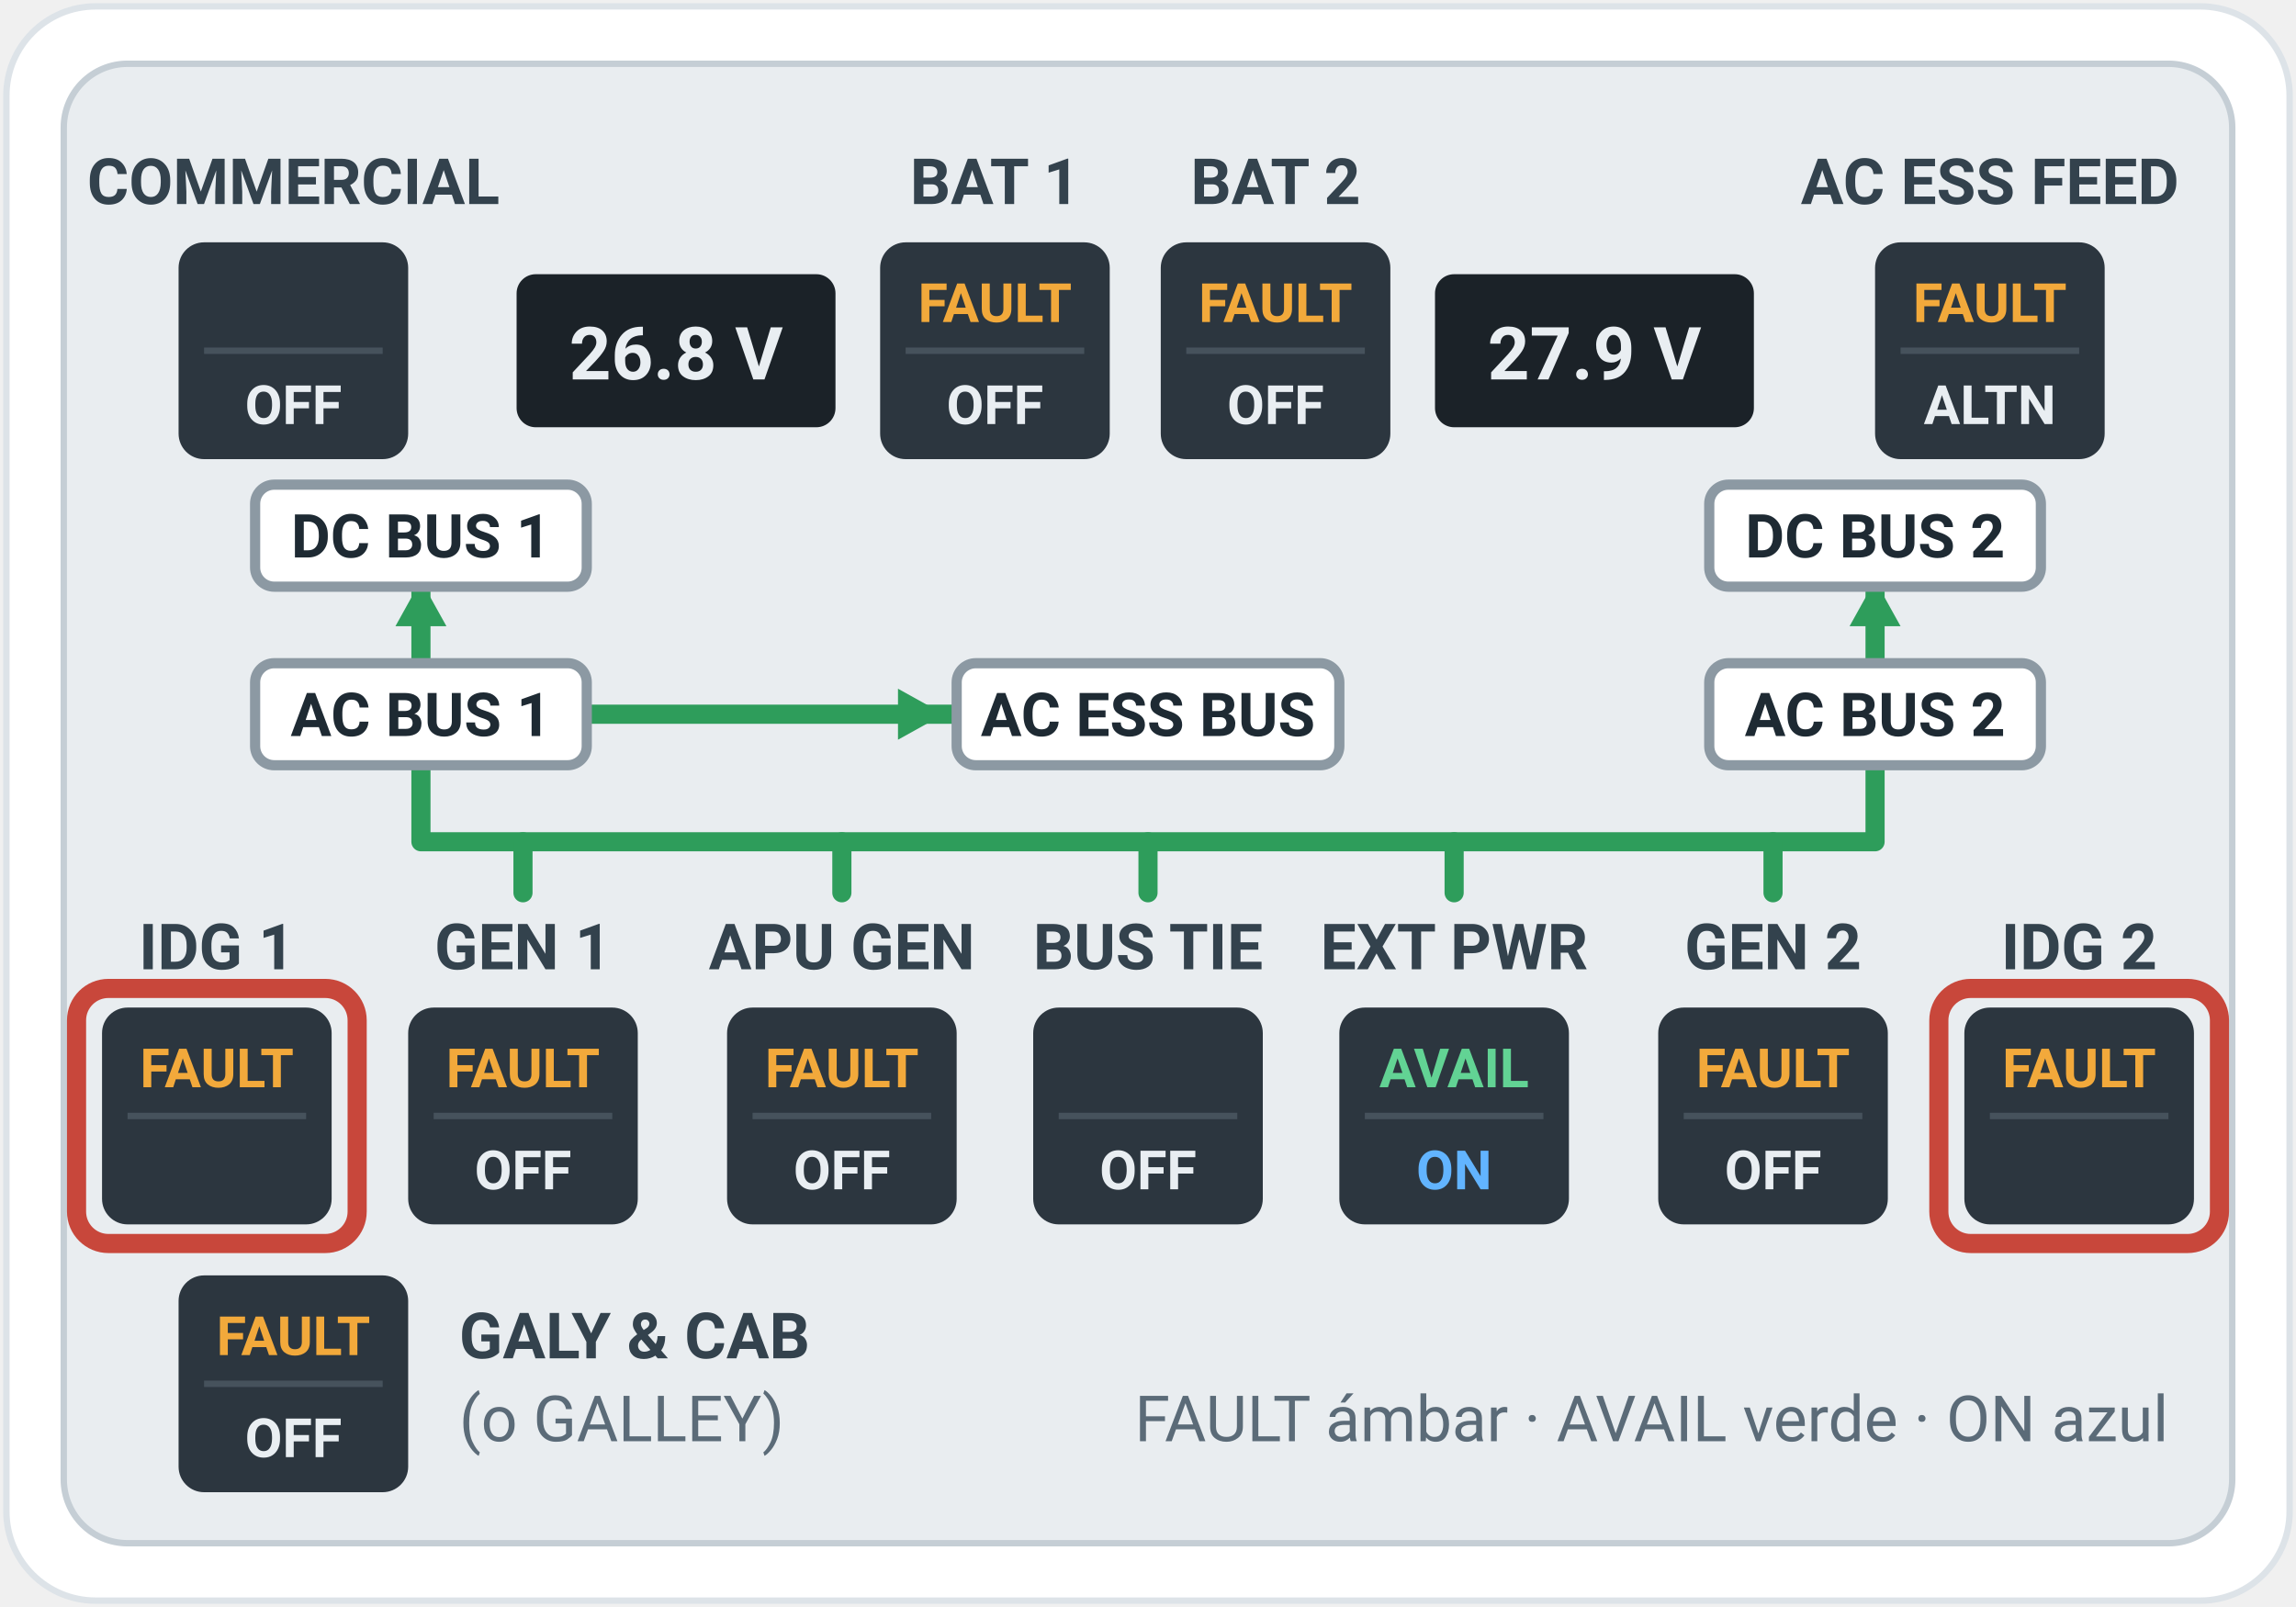
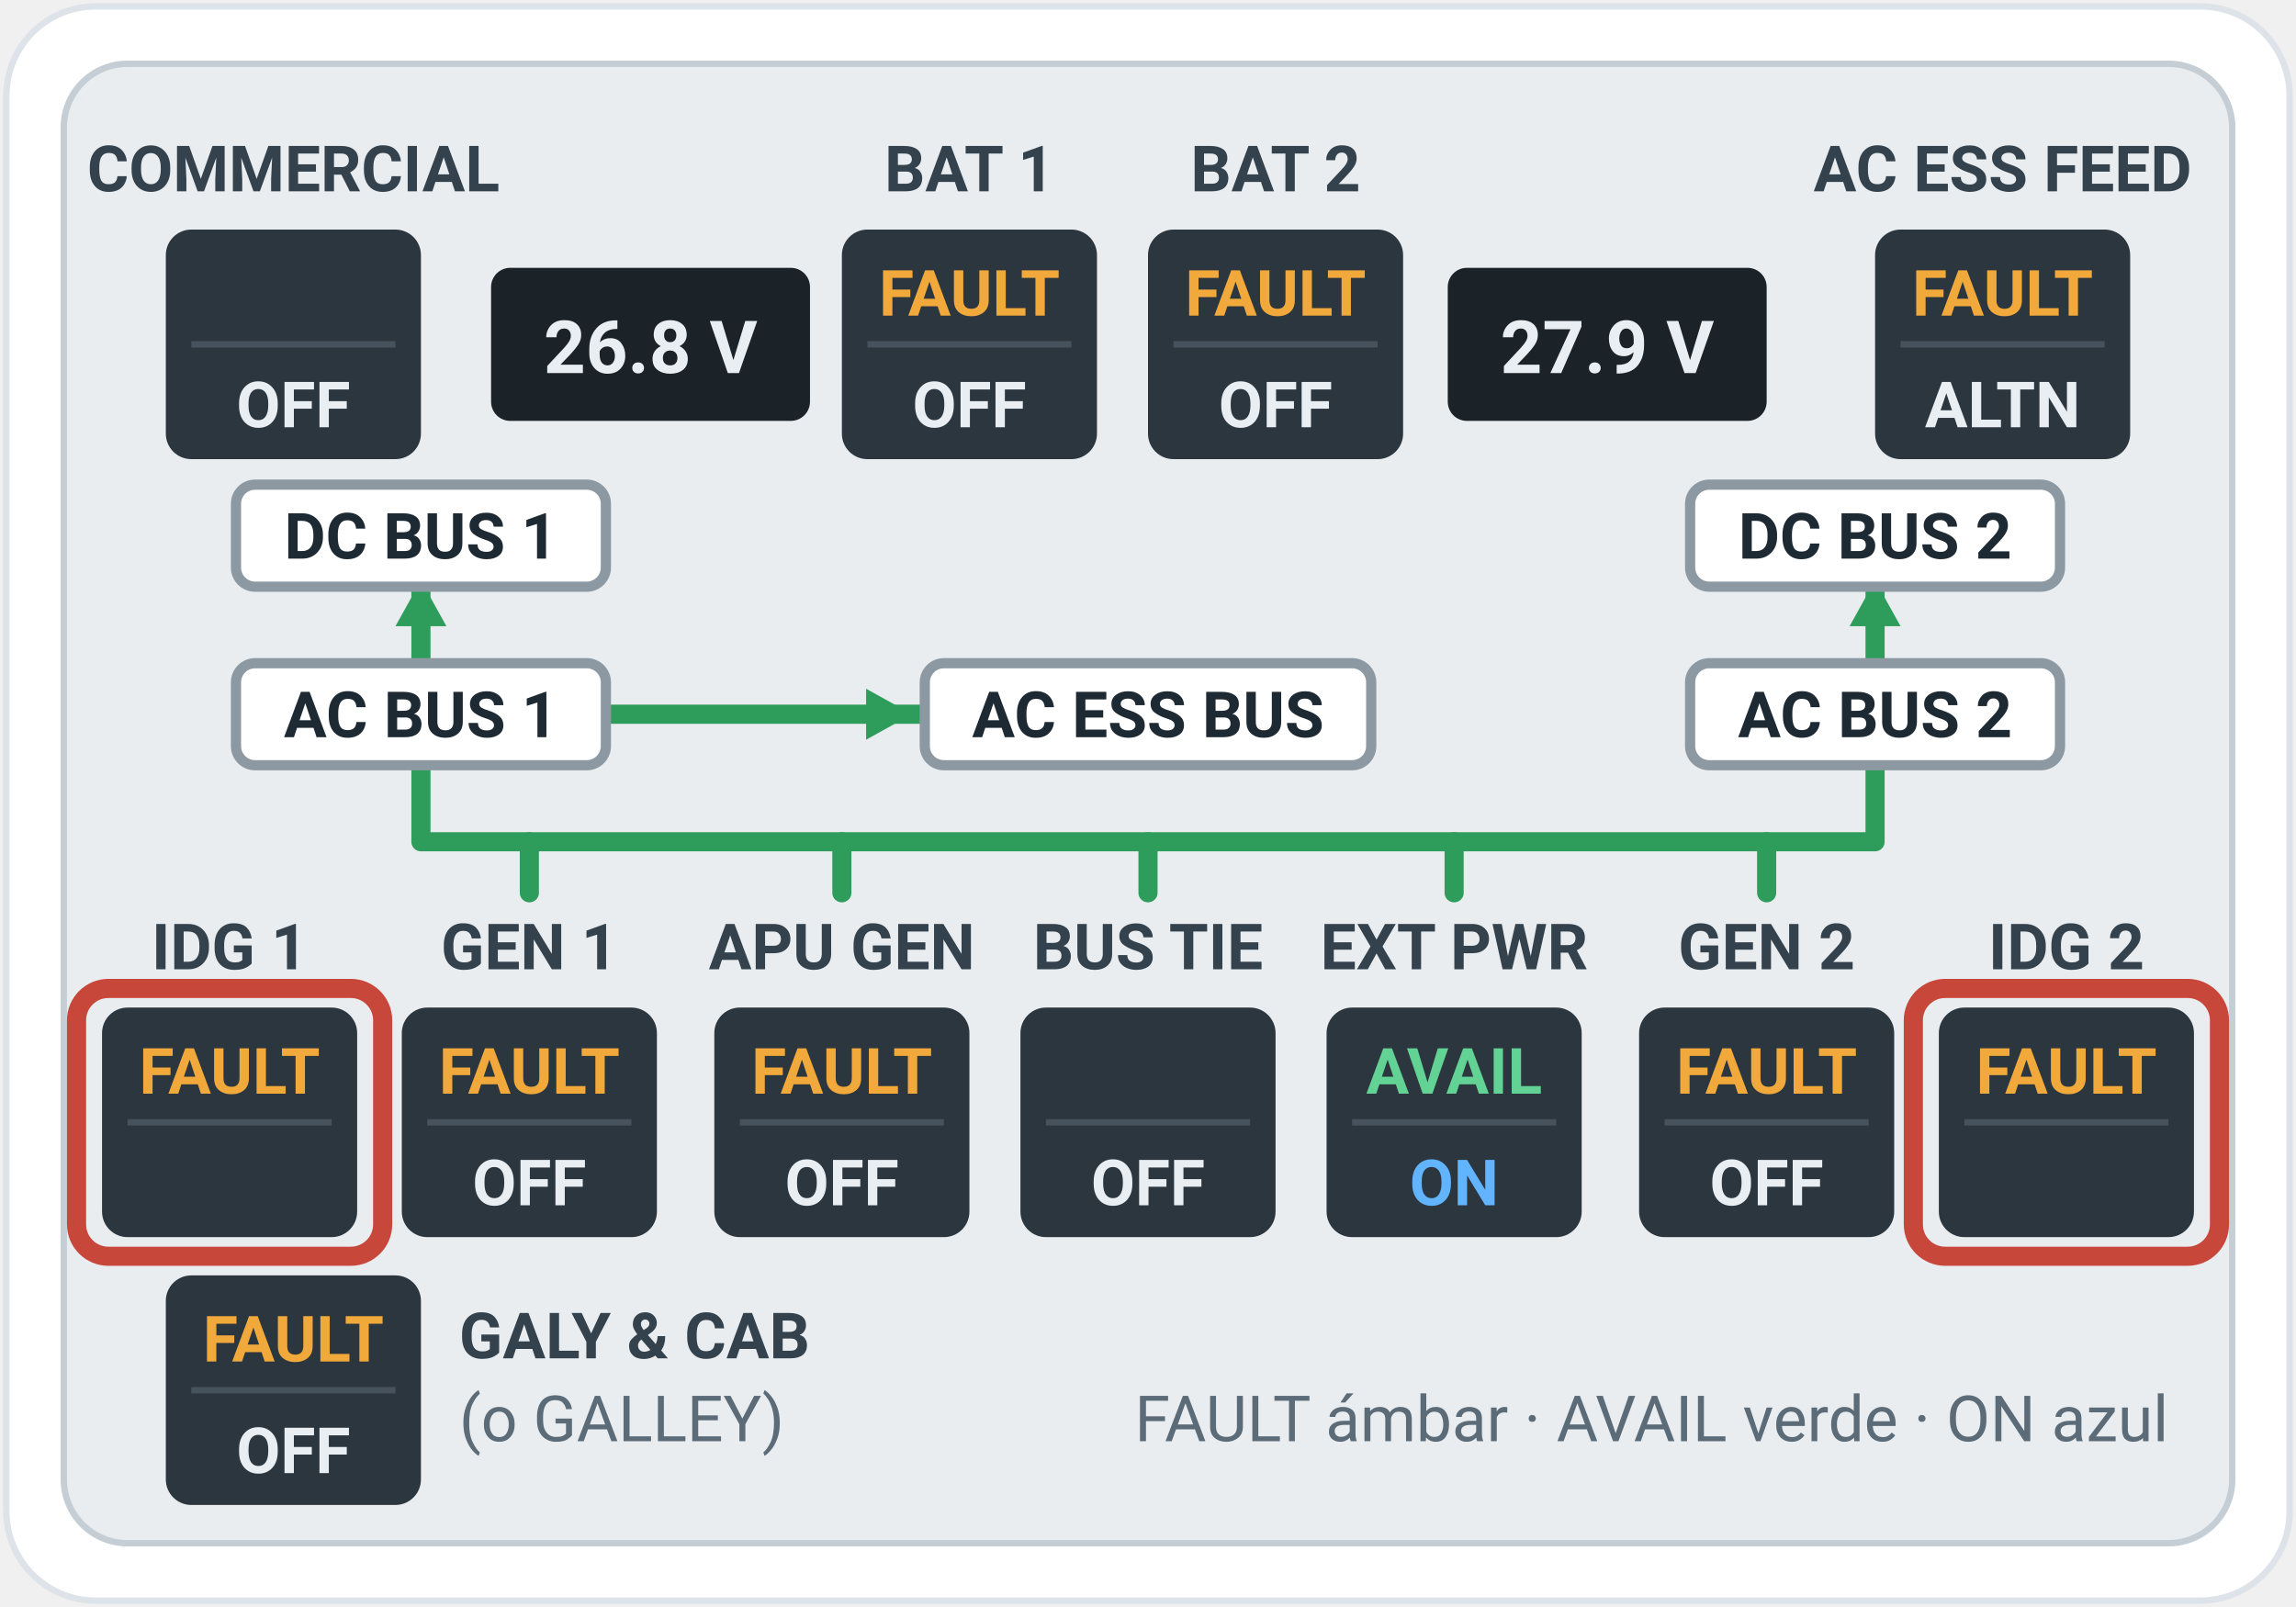
<svg xmlns="http://www.w3.org/2000/svg" viewBox="0 0 360 252" font-family="system-ui, -apple-system, 'Segoe UI', Roboto, sans-serif" role="img" aria-labelledby="t d">
  <rect x="1" y="1" width="358" height="250" rx="14" fill="#FFFFFF" stroke="#DDE3E8" />
  <rect x="10" y="10" width="340" height="232" rx="10" fill="#E9EDF0" stroke="#C5CED5" />
  <path d="M66 104 L66 92" fill="none" stroke="#2E9D5B" stroke-width="3" stroke-linecap="round" stroke-linejoin="round" />
  <path d="M66 91 L62 98.2 L70 98.2 Z" fill="#2E9D5B" />
  <path d="M294 104 L294 92" fill="none" stroke="#2E9D5B" stroke-width="3" stroke-linecap="round" stroke-linejoin="round" />
  <path d="M294 91 L290 98.2 L298 98.2 Z" fill="#2E9D5B" />
-   <path d="M92 112 L150 112" fill="none" stroke="#2E9D5B" stroke-width="3" stroke-linecap="round" stroke-linejoin="round" />
-   <path d="M148 112 L140.8 108 L140.8 116 Z" fill="#2E9D5B" />
+   <path d="M95 112 L145 112" fill="none" stroke="#2E9D5B" stroke-width="3" stroke-linecap="round" stroke-linejoin="round" />
+   <path d="M143 112 L135.8 108 L135.8 116 Z" fill="#2E9D5B" />
  <path d="M66 120 L66 132 L294 132 L294 120" fill="none" stroke="#2E9D5B" stroke-width="3" stroke-linecap="round" stroke-linejoin="round" />
-   <path d="M82 132 L82 140" fill="none" stroke="#2E9D5B" stroke-width="3" stroke-linecap="round" stroke-linejoin="round" />
+   <path d="M83 132 L83 140" fill="none" stroke="#2E9D5B" stroke-width="3" stroke-linecap="round" stroke-linejoin="round" />
  <path d="M132 132 L132 140" fill="none" stroke="#2E9D5B" stroke-width="3" stroke-linecap="round" stroke-linejoin="round" />
  <path d="M180 132 L180 140" fill="none" stroke="#2E9D5B" stroke-width="3" stroke-linecap="round" stroke-linejoin="round" />
  <path d="M228 132 L228 140" fill="none" stroke="#2E9D5B" stroke-width="3" stroke-linecap="round" stroke-linejoin="round" />
-   <path d="M278 132 L278 140" fill="none" stroke="#2E9D5B" stroke-width="3" stroke-linecap="round" stroke-linejoin="round" />
-   <rect x="40" y="76" width="52" height="16" rx="3" fill="#FFFFFF" stroke="#8C99A3" stroke-width="1.6" />
-   <text x="66" y="87.42" text-anchor="middle" font-size="9.5" font-weight="700" fill="#1E2A33">DC BUS 1</text>
-   <rect x="268" y="76" width="52" height="16" rx="3" fill="#FFFFFF" stroke="#8C99A3" stroke-width="1.6" />
-   <text x="294" y="87.42" text-anchor="middle" font-size="9.5" font-weight="700" fill="#1E2A33">DC BUS 2</text>
-   <rect x="40" y="104" width="52" height="16" rx="3" fill="#FFFFFF" stroke="#8C99A3" stroke-width="1.6" />
-   <text x="66" y="115.42" text-anchor="middle" font-size="9.5" font-weight="700" fill="#1E2A33">AC BUS 1</text>
-   <rect x="150" y="104" width="60" height="16" rx="3" fill="#FFFFFF" stroke="#8C99A3" stroke-width="1.6" />
-   <text x="180" y="115.42" text-anchor="middle" font-size="9.5" font-weight="700" fill="#1E2A33">AC ESS BUS</text>
-   <rect x="268" y="104" width="52" height="16" rx="3" fill="#FFFFFF" stroke="#8C99A3" stroke-width="1.6" />
-   <text x="294" y="115.42" text-anchor="middle" font-size="9.5" font-weight="700" fill="#1E2A33">AC BUS 2</text>
-   <text x="46" y="32" text-anchor="middle" font-size="10" font-weight="700" fill="#33424D">COMMERCIAL</text>
-   <rect x="28" y="38" width="36" height="34" rx="4" fill="#2C363F" />
-   <line x1="32" y1="55" x2="60" y2="55" stroke="#46525C" stroke-width="1" />
-   <text x="46" y="66.5" text-anchor="middle" font-size="8.5" font-weight="700" fill="#E9EEF2">OFF</text>
-   <rect x="81" y="43" width="50" height="24" rx="3" fill="#1B2228" />
-   <text x="106" y="59.5" text-anchor="middle" font-size="11.5" font-weight="700" fill="#E9EEF2">26.8 V</text>
-   <rect x="225" y="43" width="50" height="24" rx="3" fill="#1B2228" />
-   <text x="250" y="59.5" text-anchor="middle" font-size="11.5" font-weight="700" fill="#E9EEF2">27.9 V</text>
-   <text x="156" y="32" text-anchor="middle" font-size="10" font-weight="700" fill="#33424D">BAT 1</text>
-   <rect x="138" y="38" width="36" height="34" rx="4" fill="#2C363F" />
-   <line x1="142" y1="55" x2="170" y2="55" stroke="#46525C" stroke-width="1" />
-   <text x="156" y="50.5" text-anchor="middle" font-size="8.5" font-weight="700" fill="#F2A93B">FAULT</text>
-   <text x="156" y="66.5" text-anchor="middle" font-size="8.5" font-weight="700" fill="#E9EEF2">OFF</text>
-   <text x="200" y="32" text-anchor="middle" font-size="10" font-weight="700" fill="#33424D">BAT 2</text>
-   <rect x="182" y="38" width="36" height="34" rx="4" fill="#2C363F" />
-   <line x1="186" y1="55" x2="214" y2="55" stroke="#46525C" stroke-width="1" />
-   <text x="200" y="50.5" text-anchor="middle" font-size="8.5" font-weight="700" fill="#F2A93B">FAULT</text>
-   <text x="200" y="66.5" text-anchor="middle" font-size="8.5" font-weight="700" fill="#E9EEF2">OFF</text>
-   <text x="312" y="32" text-anchor="middle" font-size="10" font-weight="700" fill="#33424D">AC ESS FEED</text>
-   <rect x="294" y="38" width="36" height="34" rx="4" fill="#2C363F" />
-   <line x1="298" y1="55" x2="326" y2="55" stroke="#46525C" stroke-width="1" />
-   <text x="312" y="50.5" text-anchor="middle" font-size="8.5" font-weight="700" fill="#F2A93B">FAULT</text>
-   <text x="312" y="66.5" text-anchor="middle" font-size="8.5" font-weight="700" fill="#E9EEF2">ALTN</text>
-   <text x="34" y="152" text-anchor="middle" font-size="10" font-weight="700" fill="#33424D">IDG 1</text>
-   <rect x="12" y="155" width="44" height="40" rx="5" fill="none" stroke="#C8473B" stroke-width="3" />
-   <rect x="16" y="158" width="36" height="34" rx="4" fill="#2C363F" />
-   <line x1="20" y1="175" x2="48" y2="175" stroke="#46525C" stroke-width="1" />
-   <text x="34" y="170.5" text-anchor="middle" font-size="8.5" font-weight="700" fill="#F2A93B">FAULT</text>
-   <text x="326" y="152" text-anchor="middle" font-size="10" font-weight="700" fill="#33424D">IDG 2</text>
-   <rect x="304" y="155" width="44" height="40" rx="5" fill="none" stroke="#C8473B" stroke-width="3" />
-   <rect x="308" y="158" width="36" height="34" rx="4" fill="#2C363F" />
-   <line x1="312" y1="175" x2="340" y2="175" stroke="#46525C" stroke-width="1" />
-   <text x="326" y="170.5" text-anchor="middle" font-size="8.5" font-weight="700" fill="#F2A93B">FAULT</text>
-   <text x="82" y="152" text-anchor="middle" font-size="10" font-weight="700" fill="#33424D">GEN 1</text>
-   <rect x="64" y="158" width="36" height="34" rx="4" fill="#2C363F" />
-   <line x1="68" y1="175" x2="96" y2="175" stroke="#46525C" stroke-width="1" />
-   <text x="82" y="170.5" text-anchor="middle" font-size="8.5" font-weight="700" fill="#F2A93B">FAULT</text>
-   <text x="82" y="186.5" text-anchor="middle" font-size="8.5" font-weight="700" fill="#E9EEF2">OFF</text>
-   <text x="278" y="152" text-anchor="middle" font-size="10" font-weight="700" fill="#33424D">GEN 2</text>
-   <rect x="260" y="158" width="36" height="34" rx="4" fill="#2C363F" />
-   <line x1="264" y1="175" x2="292" y2="175" stroke="#46525C" stroke-width="1" />
-   <text x="278" y="170.5" text-anchor="middle" font-size="8.5" font-weight="700" fill="#F2A93B">FAULT</text>
-   <text x="278" y="186.5" text-anchor="middle" font-size="8.5" font-weight="700" fill="#E9EEF2">OFF</text>
+   <path d="M277 132 L277 140" fill="none" stroke="#2E9D5B" stroke-width="3" stroke-linecap="round" stroke-linejoin="round" />
+   <rect x="37" y="76" width="58" height="16" rx="3" fill="#FFFFFF" stroke="#8C99A3" stroke-width="1.6" />
+   <text x="66" y="87.6" text-anchor="middle" font-size="10" font-weight="700" fill="#1E2A33">DC BUS 1</text>
+   <rect x="265" y="76" width="58" height="16" rx="3" fill="#FFFFFF" stroke="#8C99A3" stroke-width="1.6" />
+   <text x="294" y="87.6" text-anchor="middle" font-size="10" font-weight="700" fill="#1E2A33">DC BUS 2</text>
+   <rect x="37" y="104" width="58" height="16" rx="3" fill="#FFFFFF" stroke="#8C99A3" stroke-width="1.6" />
+   <text x="66" y="115.6" text-anchor="middle" font-size="10" font-weight="700" fill="#1E2A33">AC BUS 1</text>
+   <rect x="145" y="104" width="70" height="16" rx="3" fill="#FFFFFF" stroke="#8C99A3" stroke-width="1.6" />
+   <text x="180" y="115.6" text-anchor="middle" font-size="10" font-weight="700" fill="#1E2A33">AC ESS BUS</text>
+   <rect x="265" y="104" width="58" height="16" rx="3" fill="#FFFFFF" stroke="#8C99A3" stroke-width="1.6" />
+   <text x="294" y="115.6" text-anchor="middle" font-size="10" font-weight="700" fill="#1E2A33">AC BUS 2</text>
+   <text x="46" y="30" text-anchor="middle" font-size="10" font-weight="700" fill="#33424D">COMMERCIAL</text>
+   <rect x="26" y="36" width="40" height="36" rx="4" fill="#2C363F" />
+   <line x1="30" y1="54" x2="62" y2="54" stroke="#46525C" stroke-width="1" />
+   <text x="46" y="67" text-anchor="middle" font-size="10" font-weight="700" fill="#E9EEF2">OFF</text>
+   <rect x="77" y="42" width="50" height="24" rx="3" fill="#1B2228" />
+   <text x="102" y="58.5" text-anchor="middle" font-size="11.5" font-weight="700" fill="#E9EEF2">26.8 V</text>
+   <rect x="227" y="42" width="50" height="24" rx="3" fill="#1B2228" />
+   <text x="252" y="58.5" text-anchor="middle" font-size="11.5" font-weight="700" fill="#E9EEF2">27.9 V</text>
+   <text x="152" y="30" text-anchor="middle" font-size="10" font-weight="700" fill="#33424D">BAT 1</text>
+   <rect x="132" y="36" width="40" height="36" rx="4" fill="#2C363F" />
+   <line x1="136" y1="54" x2="168" y2="54" stroke="#46525C" stroke-width="1" />
+   <text x="152" y="49.5" text-anchor="middle" font-size="10" font-weight="700" fill="#F2A93B">FAULT</text>
+   <text x="152" y="67" text-anchor="middle" font-size="10" font-weight="700" fill="#E9EEF2">OFF</text>
+   <text x="200" y="30" text-anchor="middle" font-size="10" font-weight="700" fill="#33424D">BAT 2</text>
+   <rect x="180" y="36" width="40" height="36" rx="4" fill="#2C363F" />
+   <line x1="184" y1="54" x2="216" y2="54" stroke="#46525C" stroke-width="1" />
+   <text x="200" y="49.5" text-anchor="middle" font-size="10" font-weight="700" fill="#F2A93B">FAULT</text>
+   <text x="200" y="67" text-anchor="middle" font-size="10" font-weight="700" fill="#E9EEF2">OFF</text>
+   <text x="314" y="30" text-anchor="middle" font-size="10" font-weight="700" fill="#33424D">AC ESS FEED</text>
+   <rect x="294" y="36" width="40" height="36" rx="4" fill="#2C363F" />
+   <line x1="298" y1="54" x2="330" y2="54" stroke="#46525C" stroke-width="1" />
+   <text x="314" y="49.5" text-anchor="middle" font-size="10" font-weight="700" fill="#F2A93B">FAULT</text>
+   <text x="314" y="67" text-anchor="middle" font-size="10" font-weight="700" fill="#E9EEF2">ALTN</text>
+   <text x="36" y="152" text-anchor="middle" font-size="10" font-weight="700" fill="#33424D">IDG 1</text>
+   <rect x="12" y="155" width="48" height="42" rx="5" fill="none" stroke="#C8473B" stroke-width="3" />
+   <rect x="16" y="158" width="40" height="36" rx="4" fill="#2C363F" />
+   <line x1="20" y1="176" x2="52" y2="176" stroke="#46525C" stroke-width="1" />
+   <text x="36" y="171.5" text-anchor="middle" font-size="10" font-weight="700" fill="#F2A93B">FAULT</text>
+   <text x="324" y="152" text-anchor="middle" font-size="10" font-weight="700" fill="#33424D">IDG 2</text>
+   <rect x="300" y="155" width="48" height="42" rx="5" fill="none" stroke="#C8473B" stroke-width="3" />
+   <rect x="304" y="158" width="40" height="36" rx="4" fill="#2C363F" />
+   <line x1="308" y1="176" x2="340" y2="176" stroke="#46525C" stroke-width="1" />
+   <text x="324" y="171.5" text-anchor="middle" font-size="10" font-weight="700" fill="#F2A93B">FAULT</text>
+   <text x="83" y="152" text-anchor="middle" font-size="10" font-weight="700" fill="#33424D">GEN 1</text>
+   <rect x="63" y="158" width="40" height="36" rx="4" fill="#2C363F" />
+   <line x1="67" y1="176" x2="99" y2="176" stroke="#46525C" stroke-width="1" />
+   <text x="83" y="171.5" text-anchor="middle" font-size="10" font-weight="700" fill="#F2A93B">FAULT</text>
+   <text x="83" y="189" text-anchor="middle" font-size="10" font-weight="700" fill="#E9EEF2">OFF</text>
+   <text x="277" y="152" text-anchor="middle" font-size="10" font-weight="700" fill="#33424D">GEN 2</text>
+   <rect x="257" y="158" width="40" height="36" rx="4" fill="#2C363F" />
+   <line x1="261" y1="176" x2="293" y2="176" stroke="#46525C" stroke-width="1" />
+   <text x="277" y="171.5" text-anchor="middle" font-size="10" font-weight="700" fill="#F2A93B">FAULT</text>
+   <text x="277" y="189" text-anchor="middle" font-size="10" font-weight="700" fill="#E9EEF2">OFF</text>
  <text x="132" y="152" text-anchor="middle" font-size="10" font-weight="700" fill="#33424D">APU GEN</text>
-   <rect x="114" y="158" width="36" height="34" rx="4" fill="#2C363F" />
-   <line x1="118" y1="175" x2="146" y2="175" stroke="#46525C" stroke-width="1" />
-   <text x="132" y="170.5" text-anchor="middle" font-size="8.5" font-weight="700" fill="#F2A93B">FAULT</text>
-   <text x="132" y="186.5" text-anchor="middle" font-size="8.5" font-weight="700" fill="#E9EEF2">OFF</text>
+   <rect x="112" y="158" width="40" height="36" rx="4" fill="#2C363F" />
+   <line x1="116" y1="176" x2="148" y2="176" stroke="#46525C" stroke-width="1" />
+   <text x="132" y="171.5" text-anchor="middle" font-size="10" font-weight="700" fill="#F2A93B">FAULT</text>
+   <text x="132" y="189" text-anchor="middle" font-size="10" font-weight="700" fill="#E9EEF2">OFF</text>
  <text x="180" y="152" text-anchor="middle" font-size="10" font-weight="700" fill="#33424D">BUS TIE</text>
-   <rect x="162" y="158" width="36" height="34" rx="4" fill="#2C363F" />
-   <line x1="166" y1="175" x2="194" y2="175" stroke="#46525C" stroke-width="1" />
-   <text x="180" y="186.5" text-anchor="middle" font-size="8.5" font-weight="700" fill="#E9EEF2">OFF</text>
+   <rect x="160" y="158" width="40" height="36" rx="4" fill="#2C363F" />
+   <line x1="164" y1="176" x2="196" y2="176" stroke="#46525C" stroke-width="1" />
+   <text x="180" y="189" text-anchor="middle" font-size="10" font-weight="700" fill="#E9EEF2">OFF</text>
  <text x="228" y="152" text-anchor="middle" font-size="10" font-weight="700" fill="#33424D">EXT PWR</text>
-   <rect x="210" y="158" width="36" height="34" rx="4" fill="#2C363F" />
-   <line x1="214" y1="175" x2="242" y2="175" stroke="#46525C" stroke-width="1" />
-   <text x="228" y="170.5" text-anchor="middle" font-size="8.5" font-weight="700" fill="#62D394">AVAIL</text>
-   <text x="228" y="186.5" text-anchor="middle" font-size="8.5" font-weight="700" fill="#62B4FF">ON</text>
-   <rect x="28" y="200" width="36" height="34" rx="4" fill="#2C363F" />
-   <line x1="32" y1="217" x2="60" y2="217" stroke="#46525C" stroke-width="1" />
-   <text x="46" y="212.5" text-anchor="middle" font-size="8.5" font-weight="700" fill="#F2A93B">FAULT</text>
-   <text x="46" y="228.5" text-anchor="middle" font-size="8.5" font-weight="700" fill="#E9EEF2">OFF</text>
+   <rect x="208" y="158" width="40" height="36" rx="4" fill="#2C363F" />
+   <line x1="212" y1="176" x2="244" y2="176" stroke="#46525C" stroke-width="1" />
+   <text x="228" y="171.5" text-anchor="middle" font-size="10" font-weight="700" fill="#62D394">AVAIL</text>
+   <text x="228" y="189" text-anchor="middle" font-size="10" font-weight="700" fill="#62B4FF">ON</text>
+   <rect x="26" y="200" width="40" height="36" rx="4" fill="#2C363F" />
+   <line x1="30" y1="218" x2="62" y2="218" stroke="#46525C" stroke-width="1" />
+   <text x="46" y="213.5" text-anchor="middle" font-size="10" font-weight="700" fill="#F2A93B">FAULT</text>
+   <text x="46" y="231" text-anchor="middle" font-size="10" font-weight="700" fill="#E9EEF2">OFF</text>
  <text x="72" y="213" font-size="10" font-weight="700" fill="#33424D">GALY &amp; CAB</text>
  <text x="72" y="226" font-size="10" fill="#5B6B78">(o GALLEY)</text>
  <text x="340" y="226" text-anchor="end" font-size="10" fill="#5B6B78">FAULT ámbar · AVAIL verde · ON azul</text>
</svg>
